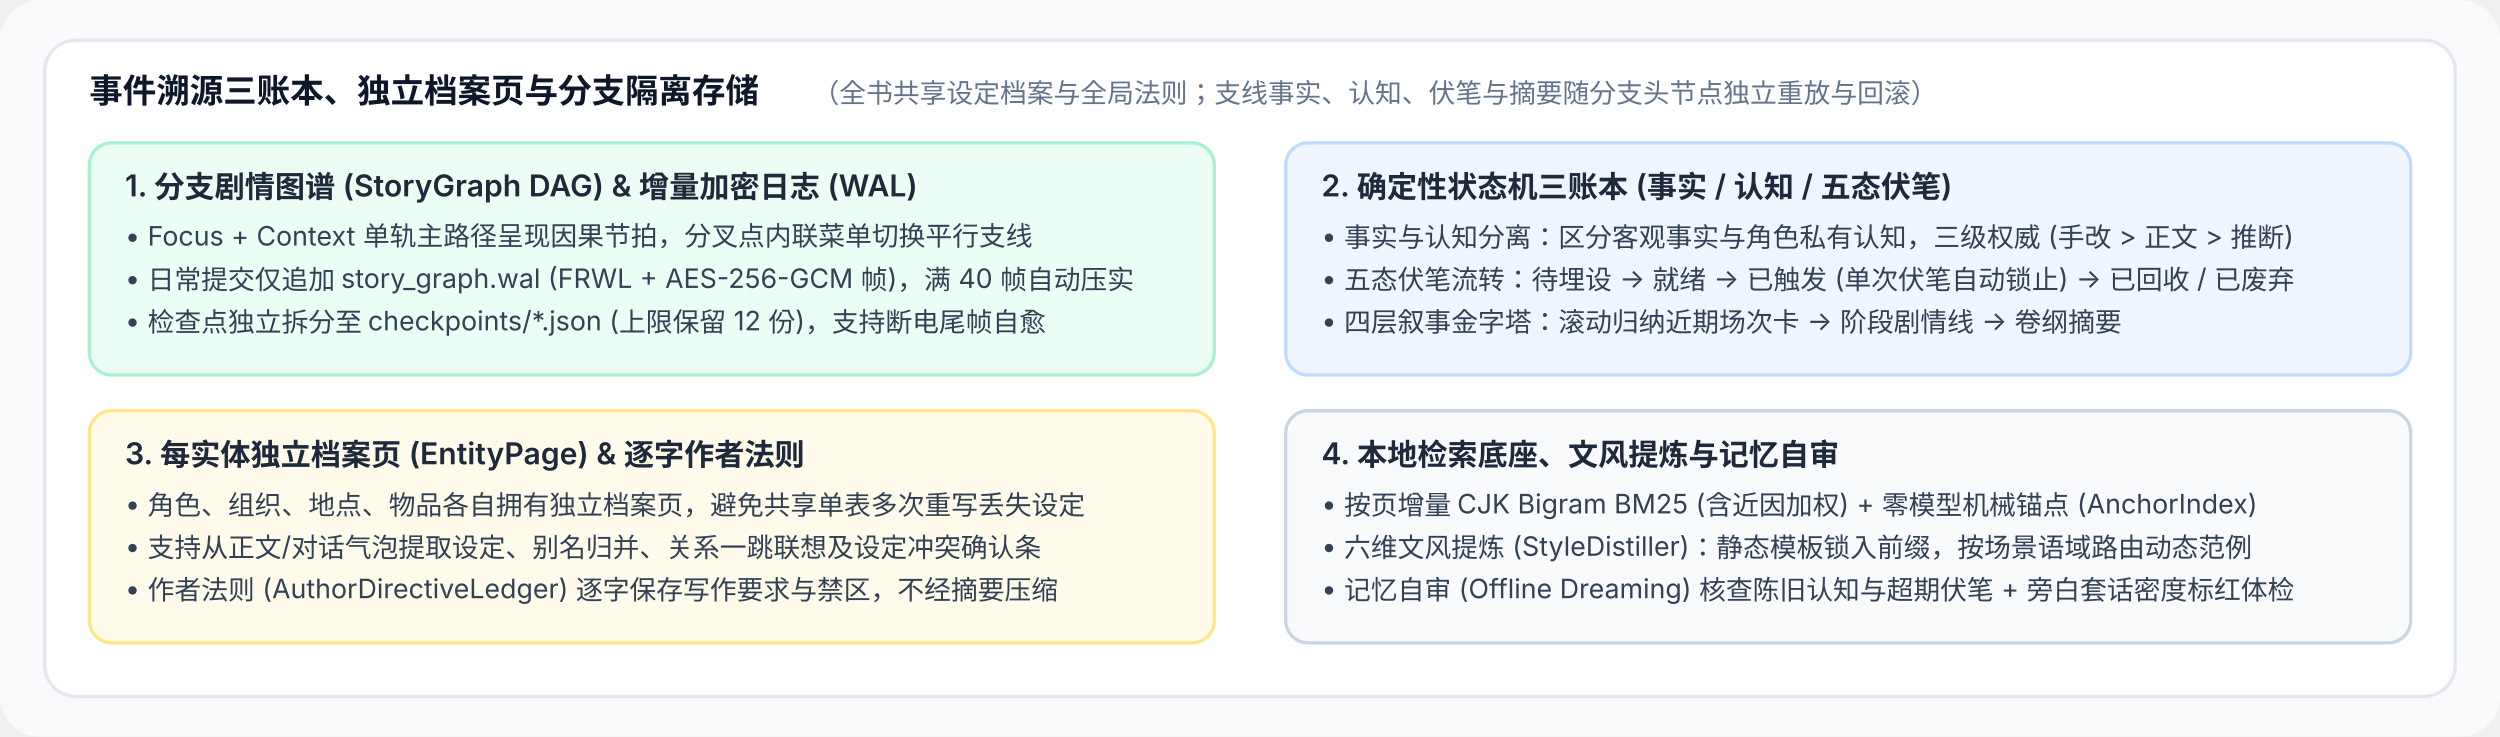
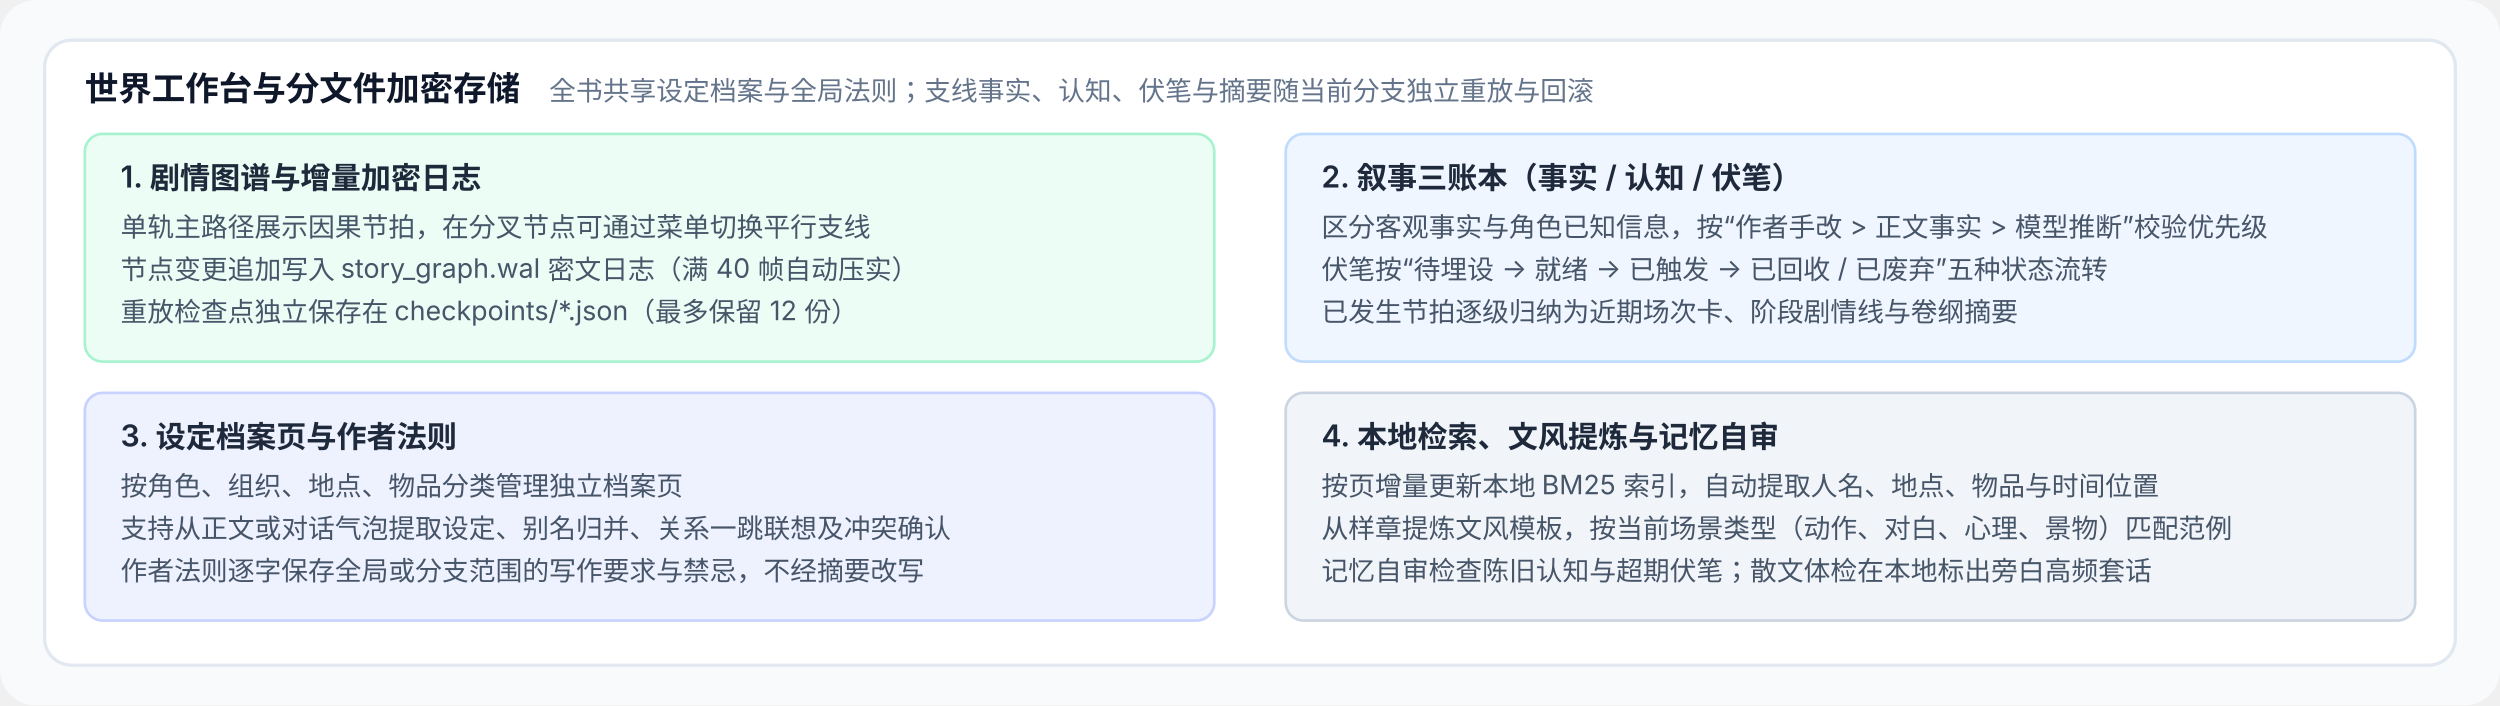
- <svg xmlns="http://www.w3.org/2000/svg" viewBox="0 0 1120 330" width="100%" height="100%">
+ <svg xmlns="http://www.w3.org/2000/svg" viewBox="0 0 1120 316" width="100%" height="100%">
  <defs>
    <style>
-       .bg { fill: #FAFAFC; }
-       .panel { fill: #FFFFFF; stroke: #E2E8F0; stroke-width: 1.5; rx: 14; }
-       .panel-header { font-family: -apple-system, BlinkMacSystemFont, "PingFang SC", "Microsoft YaHei", sans-serif; font-size: 15px; font-weight: 700; fill: #0F172A; }
-       .panel-sub { font-family: -apple-system, BlinkMacSystemFont, "PingFang SC", "Microsoft YaHei", sans-serif; font-size: 12px; font-weight: 500; fill: #64748B; }
-       .card-emerald { fill: #ECFDF5; stroke: #A7F3D0; stroke-width: 1.5; rx: 10; }
-       .card-blue { fill: #EFF6FF; stroke: #BFDBFE; stroke-width: 1.5; rx: 10; }
-       .card-amber { fill: #FFFBEB; stroke: #FDE68A; stroke-width: 1.5; rx: 10; }
-       .card-slate { fill: #F8FAFC; stroke: #CBD5E1; stroke-width: 1.5; rx: 10; }
+       .bg { fill: #F8FAFC; }
+       .panel { fill: #FFFFFF; stroke: #E2E8F0; stroke-width: 1.5; rx: 12; }
+       .header { font-family: -apple-system, BlinkMacSystemFont, "PingFang SC", "Microsoft YaHei", sans-serif; font-size: 15px; font-weight: 600; fill: #0F172A; }
+       .sub { font-family: -apple-system, BlinkMacSystemFont, "PingFang SC", "Microsoft YaHei", sans-serif; font-size: 12px; fill: #64748B; }
+       .card-emerald { fill: #ECFDF5; stroke: #A7F3D0; stroke-width: 1.2; rx: 8; }
+       .card-blue { fill: #EFF6FF; stroke: #BFDBFE; stroke-width: 1.2; rx: 8; }
+       .card-indigo { fill: #EEF2FF; stroke: #C7D2FE; stroke-width: 1.2; rx: 8; }
+       .card-slate { fill: #F1F5F9; stroke: #CBD5E1; stroke-width: 1.2; rx: 8; }
      .title { font-family: -apple-system, BlinkMacSystemFont, "PingFang SC", "Microsoft YaHei", sans-serif; font-size: 13.5px; font-weight: 600; fill: #1E293B; }
-       .desc { font-family: -apple-system, BlinkMacSystemFont, "PingFang SC", "Microsoft YaHei", sans-serif; font-size: 12px; fill: #334155; }
+       .desc { font-family: -apple-system, BlinkMacSystemFont, "PingFang SC", "Microsoft YaHei", sans-serif; font-size: 12px; fill: #475569; }
    </style>
  </defs>
-   <rect width="1120" height="330" rx="18" class="bg" />
-   <rect x="20" y="18" width="1080" height="294" class="panel" />
-   <text x="40" y="46" class="panel-header">事件溯源三账本、独立档案页与分支隔离存储</text>
-   <text x="364" y="46" class="panel-sub">（全书共享设定档案与全局法则；支线事实、认知、伏笔与摘要随分支头节点独立重放与回滚）</text>
-   <rect x="40" y="64" width="504" height="104" class="card-emerald" />
-   <text x="56" y="88" class="title">1. 分支剧情图谱 (StoryGraph DAG) &amp; 增量加密日志 (WAL)</text>
-   <text x="56" y="110" class="desc">• Focus + Context 单轨主路径呈现因果节拍，分叉点内联菜单切换平行支线</text>
-   <text x="56" y="129" class="desc">• 日常提交仅追加 story_graph.wal (FRWL + AES-256-GCM 帧)，满 40 帧自动压实</text>
-   <text x="56" y="148" class="desc">• 检查点独立拆分至 checkpoints/*.json (上限保留 12 份)，支持断电尾帧自愈</text>
-   <rect x="576" y="64" width="504" height="104" class="card-blue" />
-   <text x="592" y="88" class="title">2. 确定性状态机三账本 (事实 / 认知 / 五态伏笔)</text>
-   <text x="592" y="110" class="desc">• 事实与认知分离：区分客观事实与角色私有认知，三级权威 (手改 &gt; 正文 &gt; 推断)</text>
-   <text x="592" y="129" class="desc">• 五态伏笔流转：待埋设 → 就绪 → 已触发 (单次伏笔自动锁止) → 已回收 / 已废弃</text>
-   <text x="592" y="148" class="desc">• 四层叙事金字塔：滚动归纳近期场次卡 → 阶段剧情线 → 卷纲摘要</text>
-   <rect x="40" y="184" width="504" height="104" class="card-amber" />
-   <text x="56" y="208" class="title">3. 每实体独立档案页 (EntityPage) &amp; 逐字作者法则</text>
-   <text x="56" y="230" class="desc">• 角色、组织、地点、物品各自拥有独立档案页，避免共享单表多次重写丢失设定</text>
-   <text x="56" y="249" class="desc">• 支持从正文/对话气泡提取设定、别名归并、关系一跳联想及设定冲突确认条</text>
-   <text x="56" y="268" class="desc">• 作者法则 (AuthorDirectiveLedger) 逐字保存写作要求与禁区，不经摘要压缩</text>
-   <rect x="576" y="184" width="504" height="104" class="card-slate" />
-   <text x="592" y="208" class="title">4. 本地检索底座、文风提炼与记忆自审</text>
-   <text x="592" y="230" class="desc">• 按页增量 CJK Bigram BM25 (含近因加权) + 零模型机械锚点 (AnchorIndex)</text>
-   <text x="592" y="249" class="desc">• 六维文风提炼 (StyleDistiller)：静态模板锁入前缀，按场景语域路由动态范例</text>
-   <text x="592" y="268" class="desc">• 记忆自审 (Offline Dreaming) 核查陈旧认知与超期伏笔 + 旁白套话密度标红体检</text>
+   <rect width="1120" height="316" rx="16" class="bg" />
+   <rect x="20" y="18" width="1080" height="280" class="panel" />
+   <text x="38" y="45" class="header">世界工作台与分文件加密存储</text>
+   <text x="246" y="45" class="sub">全书共享设定档案与全局法则；支线事实、认知、伏笔与摘要随当前分支独立重放与回滚</text>
+   <rect x="38" y="60" width="506" height="102" class="card-emerald" />
+   <text x="54" y="84" class="title">1. 剧情图谱与增量加密日志</text>
+   <text x="54" y="106" class="desc">单轨主路径展示因果节拍，在分叉节点可通过菜单切换平行支线</text>
+   <text x="54" y="125" class="desc">节点变更追加写入 story_graph.wal 密文日志（满 40 帧自动压实）</text>
+   <text x="54" y="144" class="desc">重放检查点独立保存在 checkpoints/*.json（最多保留 12 份）</text>
+   <rect x="576" y="60" width="506" height="102" class="card-blue" />
+   <text x="592" y="84" class="title">2. 叙事三账本（事实 / 认知 / 伏笔）</text>
+   <text x="592" y="106" class="desc">区分客观事实与角色已知信息，按“作者手改 &gt; 正文事实 &gt; 模型推断”校验优先级</text>
+   <text x="592" y="125" class="desc">伏笔按“待埋设 → 就绪 → 已触发 → 已回收 / 已废弃”五种状态流转</text>
+   <text x="592" y="144" class="desc">已发生节拍逐级归纳为近期场次卡、阶段剧情线与卷纲摘要</text>
+   <rect x="38" y="176" width="506" height="102" class="card-indigo" />
+   <text x="54" y="200" class="title">3. 设定档案页与作者法则</text>
+   <text x="54" y="222" class="desc">按角色、组织、地点、物品分类管理独立档案页</text>
+   <text x="54" y="241" class="desc">支持从正文或对话气泡提取设定、别名归并、关系一跳联想及冲突确认</text>
+   <text x="54" y="260" class="desc">作者法则逐字保存全局或分支范围的写作要求与禁忌，不经摘要改写</text>
+   <rect x="576" y="176" width="506" height="102" class="card-slate" />
+   <text x="592" y="200" class="title">4. 本地检索、文风提炼与记忆自审</text>
+   <text x="592" y="222" class="desc">按页增量更新本地 BM25 索引，自动提取人名、地点、物品与时间位置</text>
+   <text x="592" y="241" class="desc">从样章提炼文风模板，按当前场景类型（动作、对白、心理、景物）匹配范例</text>
+   <text x="592" y="260" class="desc">记忆自审检查陈旧认知与超期伏笔；散文体检在本地标出旁白高频套话</text>
</svg>
